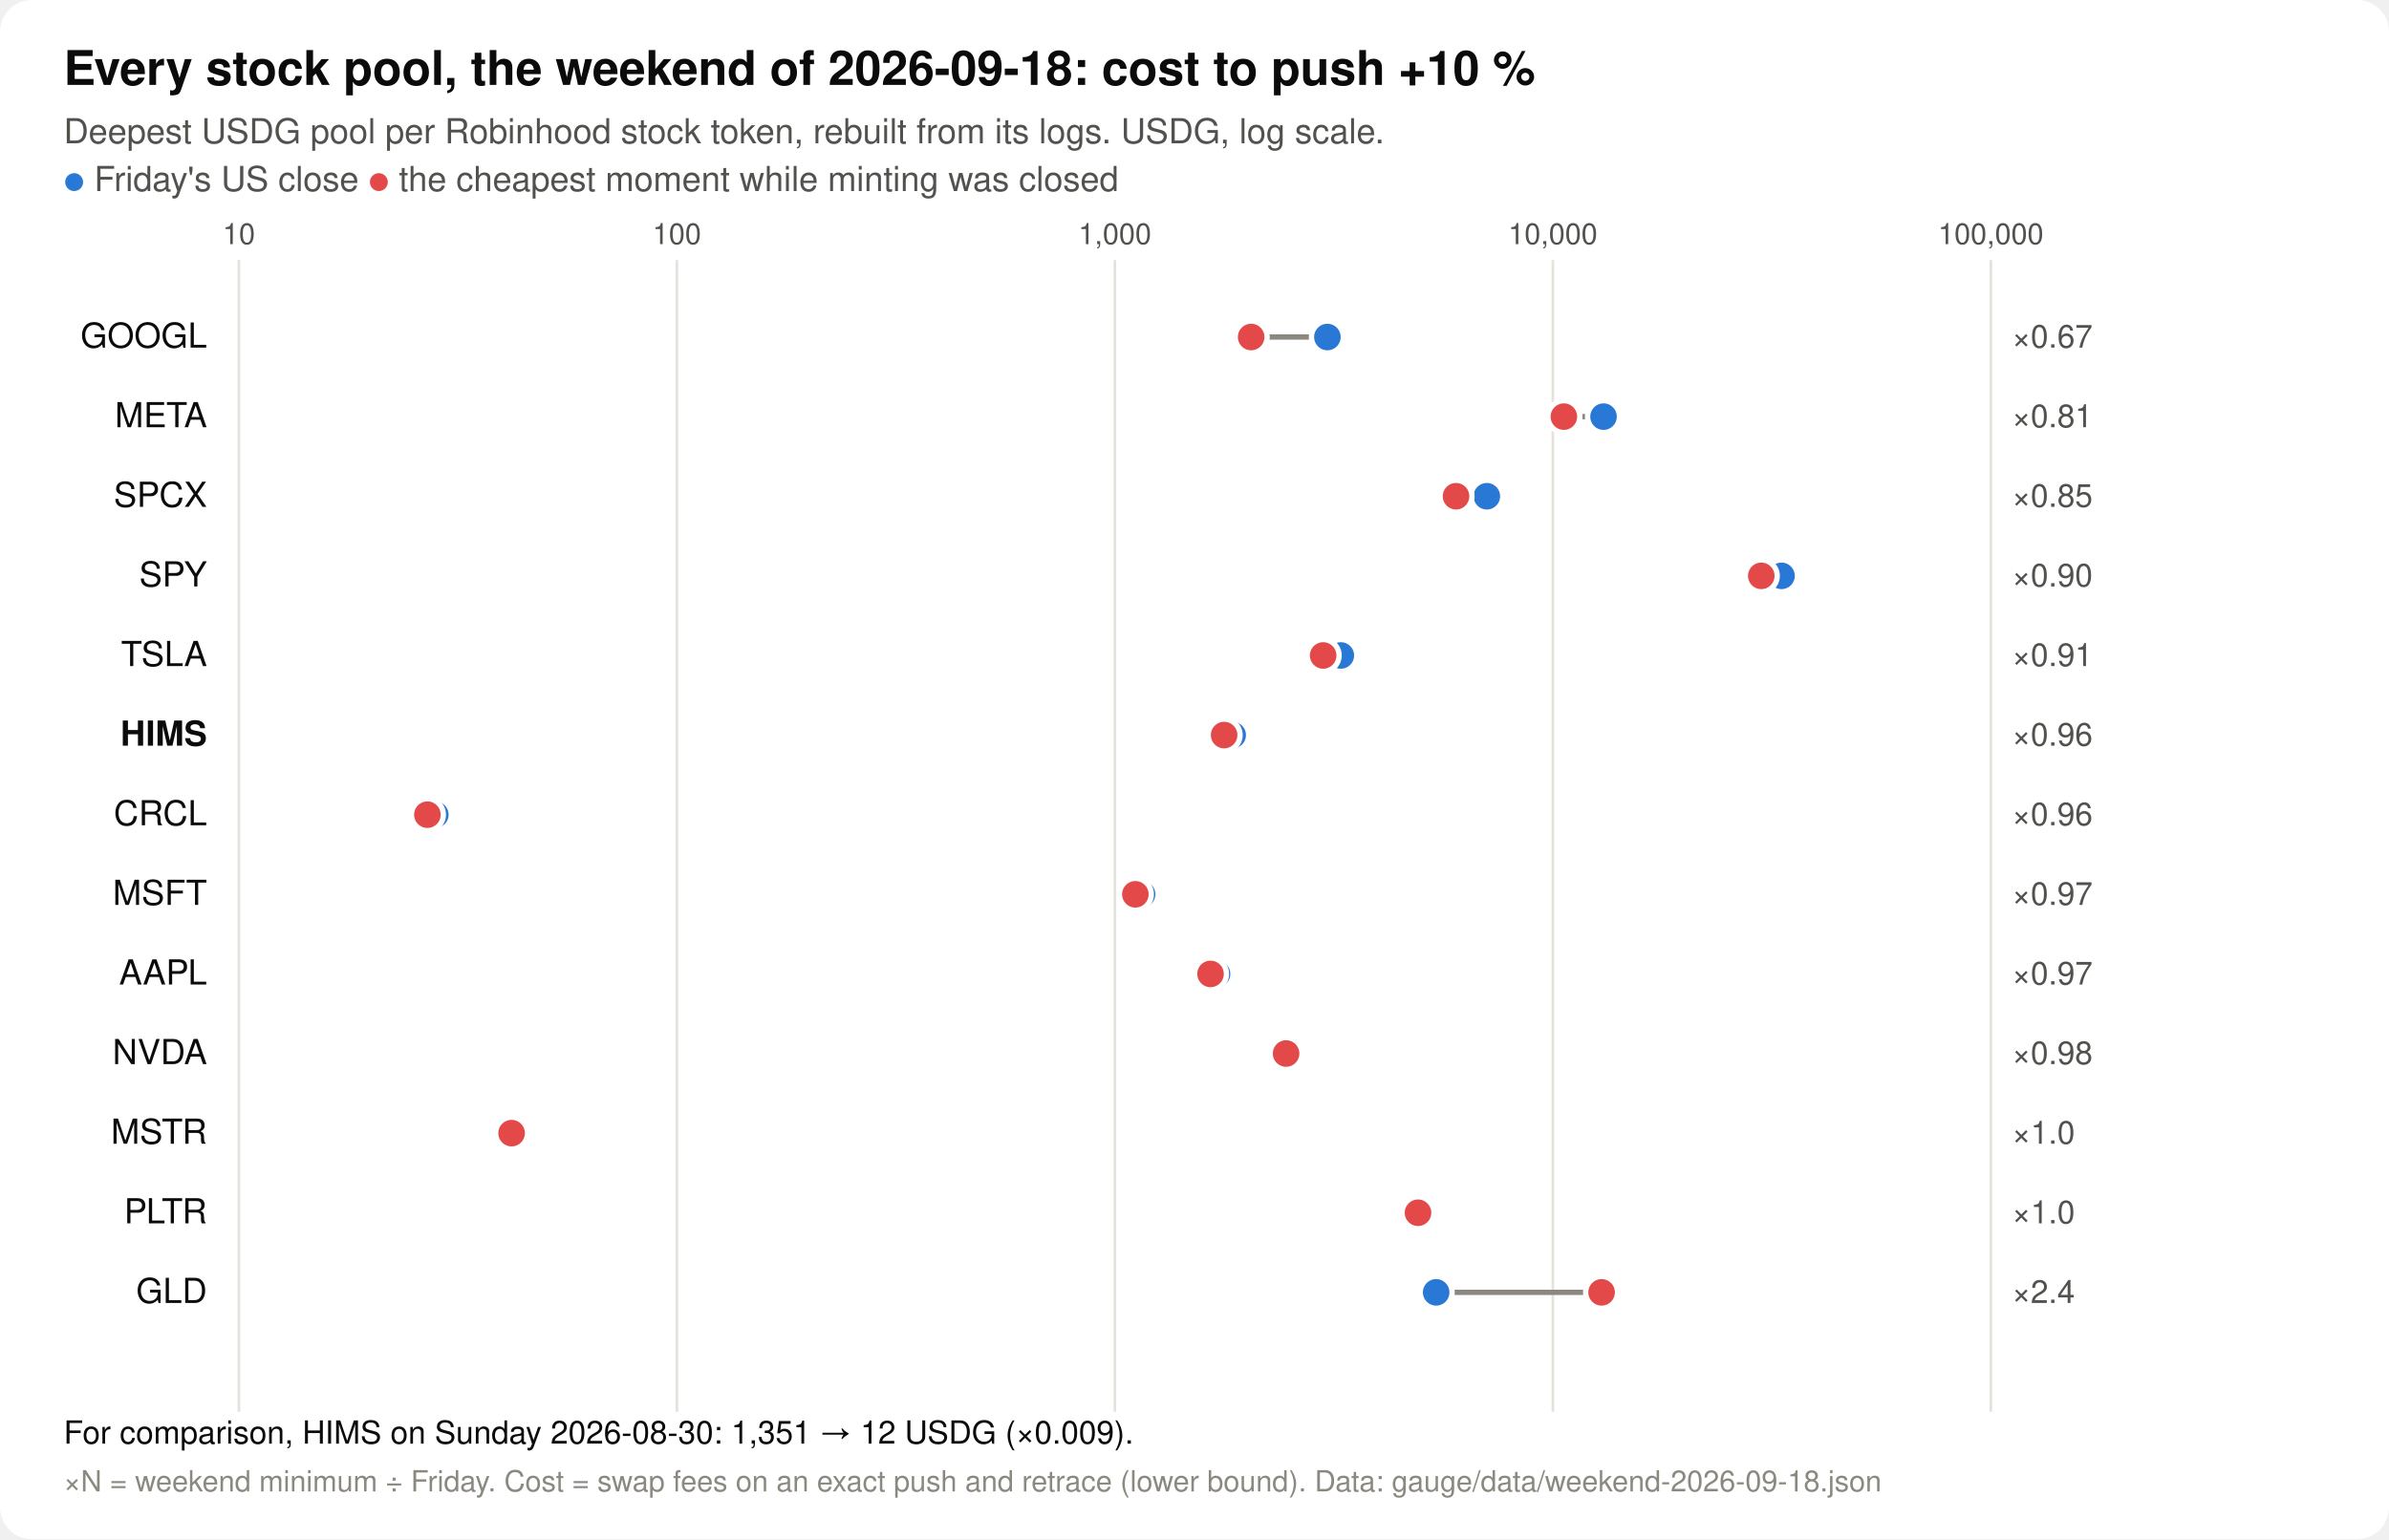
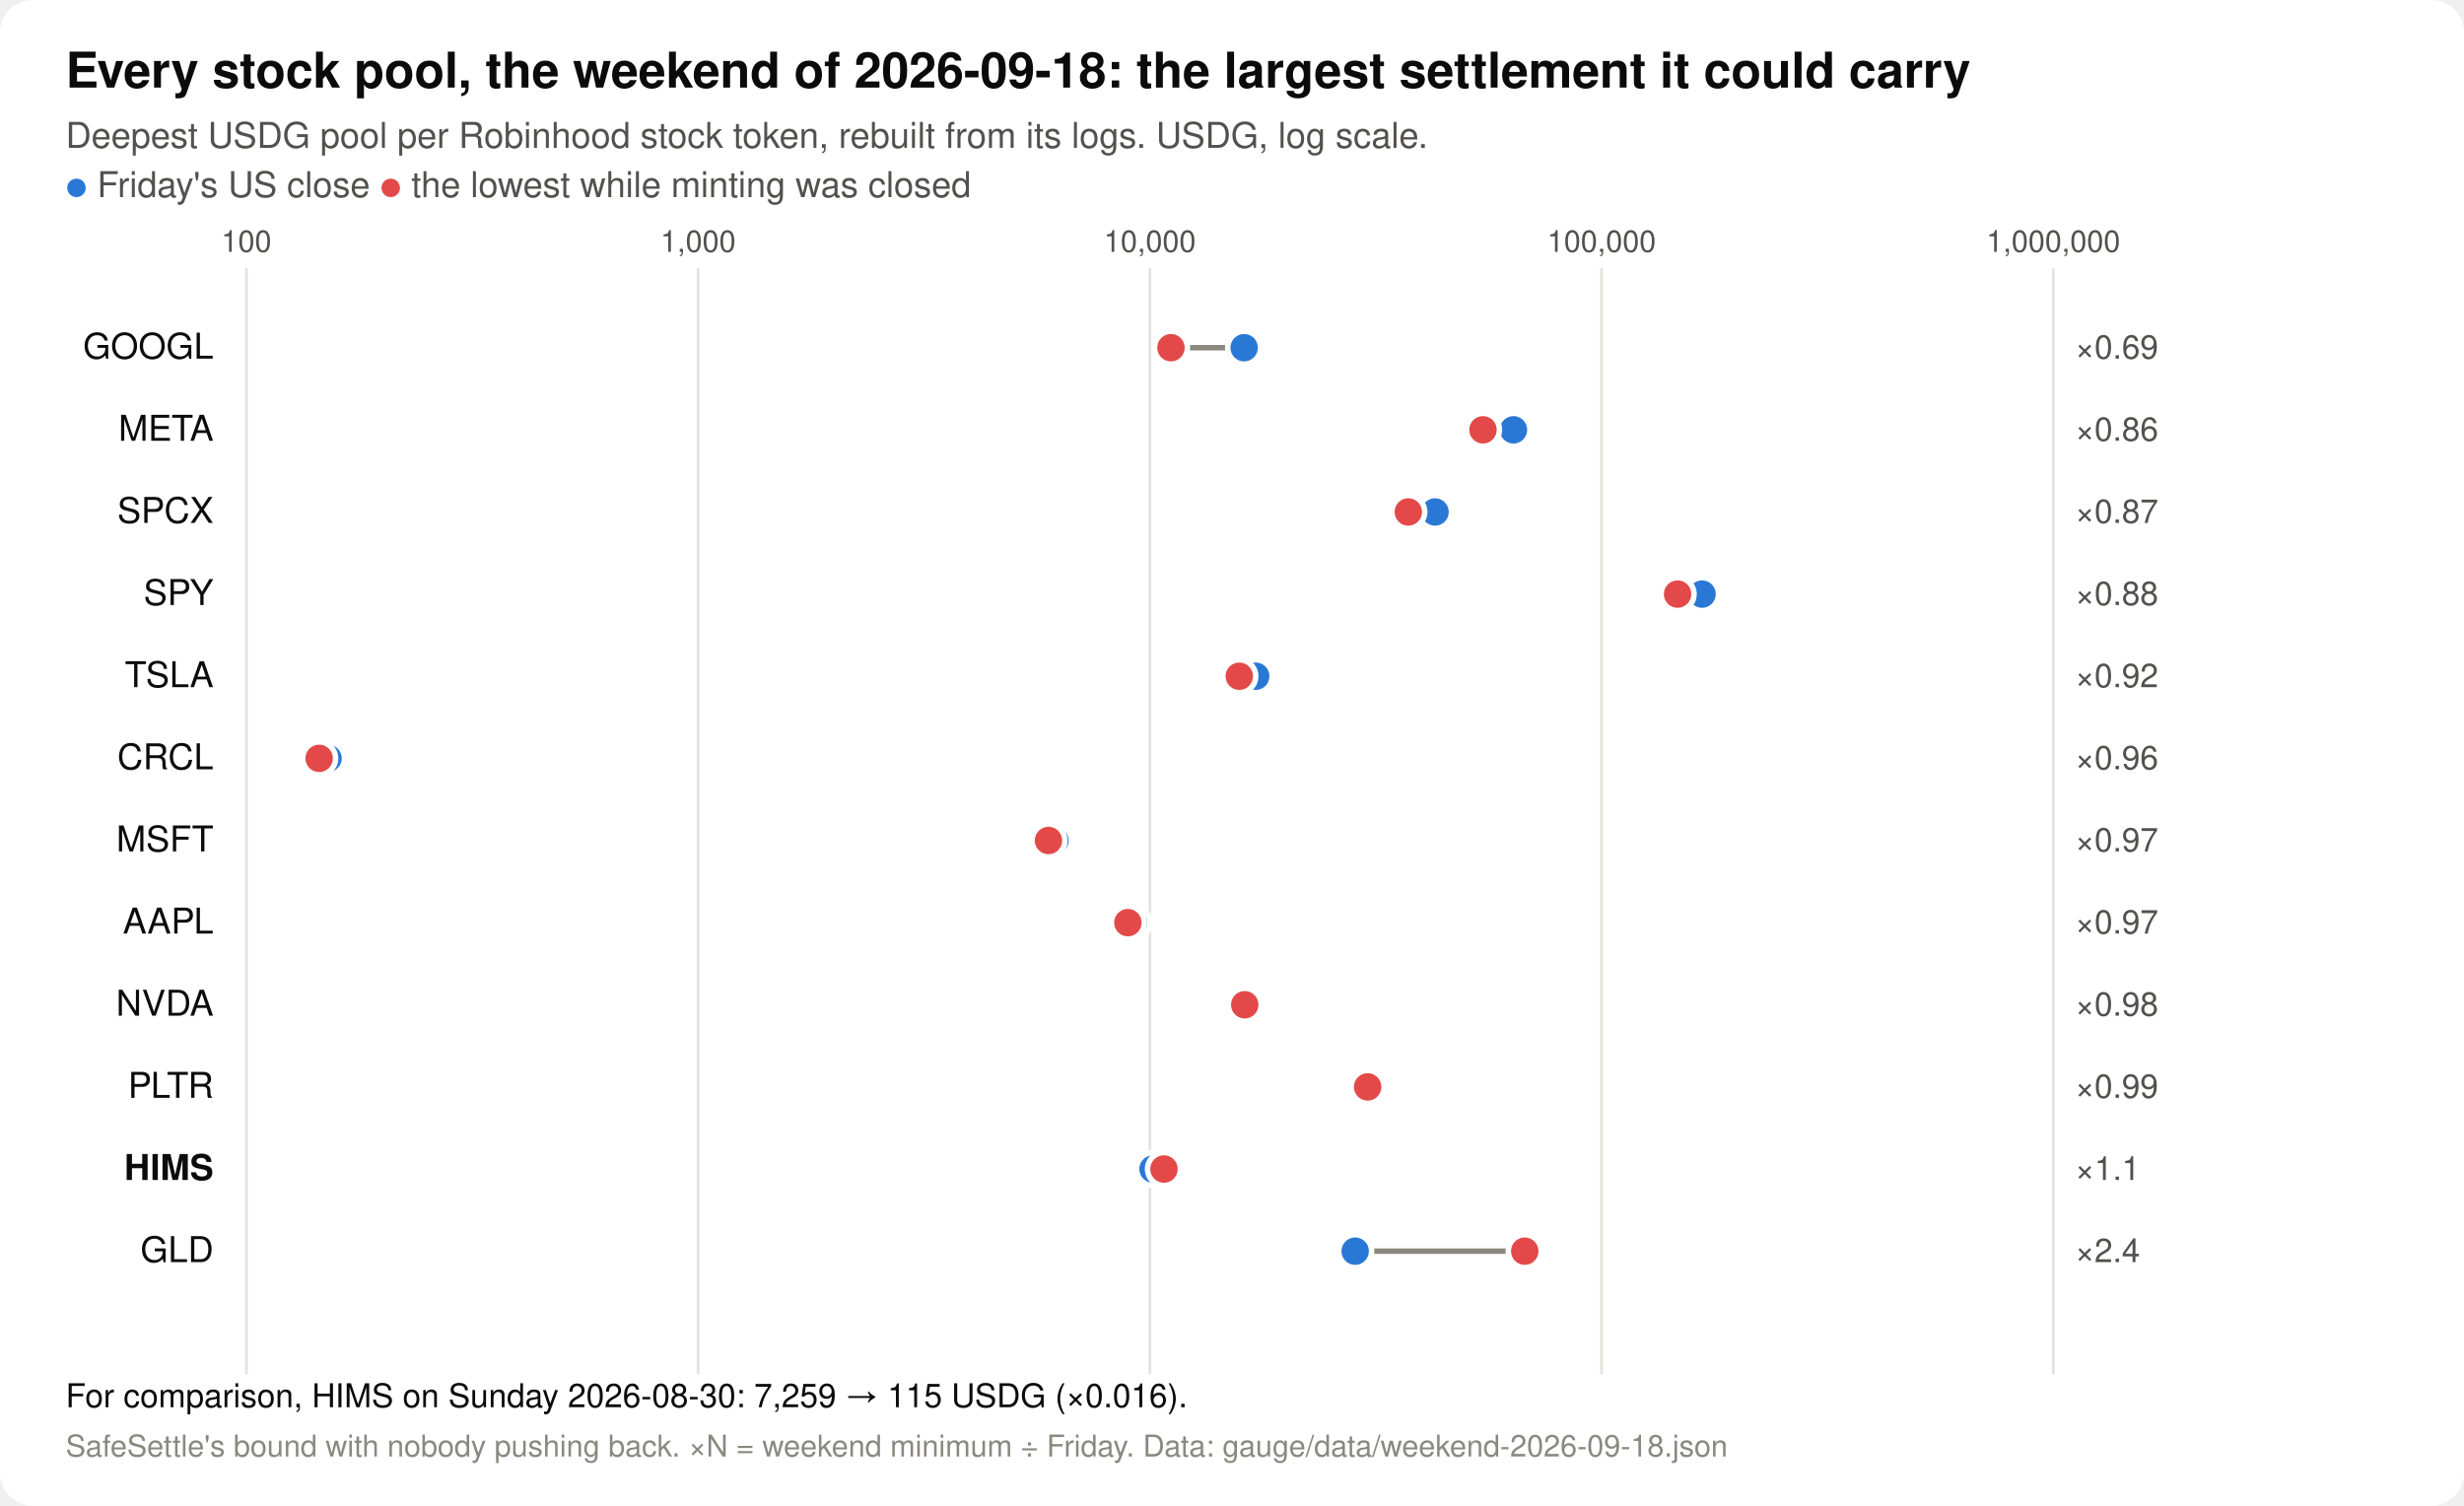
- <svg xmlns="http://www.w3.org/2000/svg" viewBox="0 0 900 580" width="900" height="580" font-family="-apple-system,Segoe UI,Helvetica,Arial,sans-serif">
-   <rect width="900" height="580" rx="12" fill="#ffffff" />
-   <text x="24" y="32" font-size="18" font-weight="700" fill="#0b0b0b">Every stock pool, the weekend of 2026-09-18: cost to push +10 %</text>
+ <svg xmlns="http://www.w3.org/2000/svg" viewBox="0 0 900 550" width="900" height="550" font-family="-apple-system,Segoe UI,Helvetica,Arial,sans-serif">
+   <rect width="900" height="550" rx="12" fill="#ffffff" />
+   <text x="24" y="32" font-size="18" font-weight="700" fill="#0b0b0b">Every stock pool, the weekend of 2026-09-18: the largest settlement it could carry</text>
  <text x="24" y="54" font-size="13" fill="#52514e">Deepest USDG pool per Robinhood stock token, rebuilt from its logs. USDG, log scale.</text>
  <text x="24" y="72" font-size="13" fill="#52514e">
-     <tspan fill="#2a78d6" font-weight="700">●</tspan> Friday's US close   <tspan fill="#e34948" font-weight="700">●</tspan> the cheapest moment while minting was closed</text>
-   <line x1="90" x2="90" y1="98" y2="532" stroke="#e4e2dc" />
-   <text x="90" y="92" font-size="11" text-anchor="middle" fill="#52514e">10</text>
-   <line x1="255" x2="255" y1="98" y2="532" stroke="#e4e2dc" />
-   <text x="255" y="92" font-size="11" text-anchor="middle" fill="#52514e">100</text>
-   <line x1="420" x2="420" y1="98" y2="532" stroke="#e4e2dc" />
-   <text x="420" y="92" font-size="11" text-anchor="middle" fill="#52514e">1,000</text>
-   <line x1="585" x2="585" y1="98" y2="532" stroke="#e4e2dc" />
-   <text x="585" y="92" font-size="11" text-anchor="middle" fill="#52514e">10,000</text>
-   <line x1="750" x2="750" y1="98" y2="532" stroke="#e4e2dc" />
-   <text x="750" y="92" font-size="11" text-anchor="middle" fill="#52514e">100,000</text>
+     <tspan fill="#2a78d6" font-weight="700">●</tspan> Friday's US close   <tspan fill="#e34948" font-weight="700">●</tspan> the lowest while minting was closed</text>
+   <line x1="90" x2="90" y1="98" y2="502" stroke="#e4e2dc" />
+   <text x="90" y="92" font-size="11" text-anchor="middle" fill="#52514e">100</text>
+   <line x1="255" x2="255" y1="98" y2="502" stroke="#e4e2dc" />
+   <text x="255" y="92" font-size="11" text-anchor="middle" fill="#52514e">1,000</text>
+   <line x1="420" x2="420" y1="98" y2="502" stroke="#e4e2dc" />
+   <text x="420" y="92" font-size="11" text-anchor="middle" fill="#52514e">10,000</text>
+   <line x1="585" x2="585" y1="98" y2="502" stroke="#e4e2dc" />
+   <text x="585" y="92" font-size="11" text-anchor="middle" fill="#52514e">100,000</text>
+   <line x1="750" x2="750" y1="98" y2="502" stroke="#e4e2dc" />
+   <text x="750" y="92" font-size="11" text-anchor="middle" fill="#52514e">1,000,000</text>
  <text x="78" y="131" font-size="13" text-anchor="end" font-weight="500" fill="#0b0b0b">GOOGL</text>
-   <line x1="500.064" x2="471.342" y1="127" y2="127" stroke="#8a887f" stroke-width="2" />
-   <circle cx="500.064" cy="127" r="6" fill="#2a78d6" stroke="#ffffff" stroke-width="2" />
-   <circle cx="471.342" cy="127" r="6" fill="#e34948" stroke="#ffffff" stroke-width="2" />
-   <text x="758" y="131" font-size="12" fill="#52514e">×0.67</text>
+   <line x1="454.44" x2="427.709" y1="127" y2="127" stroke="#8a887f" stroke-width="2" />
+   <circle cx="454.44" cy="127" r="6" fill="#2a78d6" stroke="#ffffff" stroke-width="2" />
+   <circle cx="427.709" cy="127" r="6" fill="#e34948" stroke="#ffffff" stroke-width="2" />
+   <text x="758" y="131" font-size="12" fill="#52514e">×0.69</text>
  <text x="78" y="161" font-size="13" text-anchor="end" font-weight="500" fill="#0b0b0b">META</text>
-   <line x1="604.094" x2="589.157" y1="157" y2="157" stroke="#8a887f" stroke-width="2" />
-   <circle cx="604.094" cy="157" r="6" fill="#2a78d6" stroke="#ffffff" stroke-width="2" />
-   <circle cx="589.157" cy="157" r="6" fill="#e34948" stroke="#ffffff" stroke-width="2" />
-   <text x="758" y="161" font-size="12" fill="#52514e">×0.81</text>
+   <line x1="552.811" x2="541.675" y1="157" y2="157" stroke="#8a887f" stroke-width="2" />
+   <circle cx="552.811" cy="157" r="6" fill="#2a78d6" stroke="#ffffff" stroke-width="2" />
+   <circle cx="541.675" cy="157" r="6" fill="#e34948" stroke="#ffffff" stroke-width="2" />
+   <text x="758" y="161" font-size="12" fill="#52514e">×0.86</text>
  <text x="78" y="191" font-size="13" text-anchor="end" font-weight="500" fill="#0b0b0b">SPCX</text>
-   <line x1="560.132" x2="548.526" y1="187" y2="187" stroke="#8a887f" stroke-width="2" />
-   <circle cx="560.132" cy="187" r="6" fill="#2a78d6" stroke="#ffffff" stroke-width="2" />
-   <circle cx="548.526" cy="187" r="6" fill="#e34948" stroke="#ffffff" stroke-width="2" />
-   <text x="758" y="191" font-size="12" fill="#52514e">×0.85</text>
+   <line x1="524.163" x2="514.401" y1="187" y2="187" stroke="#8a887f" stroke-width="2" />
+   <circle cx="524.163" cy="187" r="6" fill="#2a78d6" stroke="#ffffff" stroke-width="2" />
+   <circle cx="514.401" cy="187" r="6" fill="#e34948" stroke="#ffffff" stroke-width="2" />
+   <text x="758" y="191" font-size="12" fill="#52514e">×0.87</text>
  <text x="78" y="221" font-size="13" text-anchor="end" font-weight="500" fill="#0b0b0b">SPY</text>
-   <line x1="671.144" x2="663.52" y1="217" y2="217" stroke="#8a887f" stroke-width="2" />
-   <circle cx="671.144" cy="217" r="6" fill="#2a78d6" stroke="#ffffff" stroke-width="2" />
-   <circle cx="663.52" cy="217" r="6" fill="#e34948" stroke="#ffffff" stroke-width="2" />
-   <text x="758" y="221" font-size="12" fill="#52514e">×0.90</text>
+   <line x1="621.699" x2="612.757" y1="217" y2="217" stroke="#8a887f" stroke-width="2" />
+   <circle cx="621.699" cy="217" r="6" fill="#2a78d6" stroke="#ffffff" stroke-width="2" />
+   <circle cx="612.757" cy="217" r="6" fill="#e34948" stroke="#ffffff" stroke-width="2" />
+   <text x="758" y="221" font-size="12" fill="#52514e">×0.88</text>
  <text x="78" y="251" font-size="13" text-anchor="end" font-weight="500" fill="#0b0b0b">TSLA</text>
-   <line x1="505.13" x2="498.471" y1="247" y2="247" stroke="#8a887f" stroke-width="2" />
-   <circle cx="505.13" cy="247" r="6" fill="#2a78d6" stroke="#ffffff" stroke-width="2" />
-   <circle cx="498.471" cy="247" r="6" fill="#e34948" stroke="#ffffff" stroke-width="2" />
-   <text x="758" y="251" font-size="12" fill="#52514e">×0.91</text>
-   <text x="78" y="281" font-size="13" text-anchor="end" font-weight="700" fill="#0b0b0b">HIMS</text>
-   <line x1="464.386" x2="461.163" y1="277" y2="277" stroke="#8a887f" stroke-width="2" />
-   <circle cx="464.386" cy="277" r="6" fill="#2a78d6" stroke="#ffffff" stroke-width="2" />
-   <circle cx="461.163" cy="277" r="6" fill="#e34948" stroke="#ffffff" stroke-width="2" />
+   <line x1="458.663" x2="452.663" y1="247" y2="247" stroke="#8a887f" stroke-width="2" />
+   <circle cx="458.663" cy="247" r="6" fill="#2a78d6" stroke="#ffffff" stroke-width="2" />
+   <circle cx="452.663" cy="247" r="6" fill="#e34948" stroke="#ffffff" stroke-width="2" />
+   <text x="758" y="251" font-size="12" fill="#52514e">×0.92</text>
+   <text x="78" y="281" font-size="13" text-anchor="end" font-weight="500" fill="#0b0b0b">CRCL</text>
+   <line x1="119.821" x2="116.572" y1="277" y2="277" stroke="#8a887f" stroke-width="2" />
+   <circle cx="119.821" cy="277" r="6" fill="#2a78d6" stroke="#ffffff" stroke-width="2" />
+   <circle cx="116.572" cy="277" r="6" fill="#e34948" stroke="#ffffff" stroke-width="2" />
  <text x="758" y="281" font-size="12" fill="#52514e">×0.96</text>
-   <text x="78" y="311" font-size="13" text-anchor="end" font-weight="500" fill="#0b0b0b">CRCL</text>
-   <line x1="163.991" x2="161.012" y1="307" y2="307" stroke="#8a887f" stroke-width="2" />
-   <circle cx="163.991" cy="307" r="6" fill="#2a78d6" stroke="#ffffff" stroke-width="2" />
-   <circle cx="161.012" cy="307" r="6" fill="#e34948" stroke="#ffffff" stroke-width="2" />
-   <text x="758" y="311" font-size="12" fill="#52514e">×0.96</text>
-   <text x="78" y="341" font-size="13" text-anchor="end" font-weight="500" fill="#0b0b0b">MSFT</text>
-   <line x1="430.253" x2="427.72" y1="337" y2="337" stroke="#8a887f" stroke-width="2" />
-   <circle cx="430.253" cy="337" r="6" fill="#2a78d6" stroke="#ffffff" stroke-width="2" />
-   <circle cx="427.72" cy="337" r="6" fill="#e34948" stroke="#ffffff" stroke-width="2" />
+   <text x="78" y="311" font-size="13" text-anchor="end" font-weight="500" fill="#0b0b0b">MSFT</text>
+   <line x1="385.328" x2="382.962" y1="307" y2="307" stroke="#8a887f" stroke-width="2" />
+   <circle cx="385.328" cy="307" r="6" fill="#2a78d6" stroke="#ffffff" stroke-width="2" />
+   <circle cx="382.962" cy="307" r="6" fill="#e34948" stroke="#ffffff" stroke-width="2" />
+   <text x="758" y="311" font-size="12" fill="#52514e">×0.97</text>
+   <text x="78" y="341" font-size="13" text-anchor="end" font-weight="500" fill="#0b0b0b">AAPL</text>
+   <line x1="414.026" x2="411.969" y1="337" y2="337" stroke="#8a887f" stroke-width="2" />
+   <circle cx="414.026" cy="337" r="6" fill="#2a78d6" stroke="#ffffff" stroke-width="2" />
+   <circle cx="411.969" cy="337" r="6" fill="#e34948" stroke="#ffffff" stroke-width="2" />
  <text x="758" y="341" font-size="12" fill="#52514e">×0.97</text>
-   <text x="78" y="371" font-size="13" text-anchor="end" font-weight="500" fill="#0b0b0b">AAPL</text>
-   <line x1="458.498" x2="456.039" y1="367" y2="367" stroke="#8a887f" stroke-width="2" />
-   <circle cx="458.498" cy="367" r="6" fill="#2a78d6" stroke="#ffffff" stroke-width="2" />
-   <circle cx="456.039" cy="367" r="6" fill="#e34948" stroke="#ffffff" stroke-width="2" />
-   <text x="758" y="371" font-size="12" fill="#52514e">×0.97</text>
-   <text x="78" y="401" font-size="13" text-anchor="end" font-weight="500" fill="#0b0b0b">NVDA</text>
-   <line x1="485.89" x2="484.503" y1="397" y2="397" stroke="#8a887f" stroke-width="2" />
-   <circle cx="485.89" cy="397" r="6" fill="#2a78d6" stroke="#ffffff" stroke-width="2" />
-   <circle cx="484.503" cy="397" r="6" fill="#e34948" stroke="#ffffff" stroke-width="2" />
-   <text x="758" y="401" font-size="12" fill="#52514e">×0.98</text>
-   <text x="78" y="431" font-size="13" text-anchor="end" font-weight="500" fill="#0b0b0b">MSTR</text>
-   <line x1="192.728" x2="192.728" y1="427" y2="427" stroke="#8a887f" stroke-width="2" />
-   <circle cx="192.728" cy="427" r="6" fill="#2a78d6" stroke="#ffffff" stroke-width="2" />
-   <circle cx="192.728" cy="427" r="6" fill="#e34948" stroke="#ffffff" stroke-width="2" />
-   <text x="758" y="431" font-size="12" fill="#52514e">×1.0</text>
-   <text x="78" y="461" font-size="13" text-anchor="end" font-weight="500" fill="#0b0b0b">PLTR</text>
-   <line x1="533.861" x2="534.203" y1="457" y2="457" stroke="#8a887f" stroke-width="2" />
-   <circle cx="533.861" cy="457" r="6" fill="#2a78d6" stroke="#ffffff" stroke-width="2" />
-   <circle cx="534.203" cy="457" r="6" fill="#e34948" stroke="#ffffff" stroke-width="2" />
-   <text x="758" y="461" font-size="12" fill="#52514e">×1.0</text>
-   <text x="78" y="491" font-size="13" text-anchor="end" font-weight="500" fill="#0b0b0b">GLD</text>
-   <line x1="541.039" x2="603.365" y1="487" y2="487" stroke="#8a887f" stroke-width="2" />
-   <circle cx="541.039" cy="487" r="6" fill="#2a78d6" stroke="#ffffff" stroke-width="2" />
-   <circle cx="603.365" cy="487" r="6" fill="#e34948" stroke="#ffffff" stroke-width="2" />
-   <text x="758" y="491" font-size="12" fill="#52514e">×2.4</text>
-   <text x="24" y="544" font-size="12" fill="#0b0b0b">For comparison, HIMS on Sunday 2026-08-30: 1,351 → 12 USDG (×0.009).</text>
-   <text x="24" y="562" font-size="11" fill="#8a887f">×N = weekend minimum ÷ Friday. Cost = swap fees on an exact push and retrace (lower bound). Data: gauge/data/weekend-2026-09-18.json</text>
+   <text x="78" y="371" font-size="13" text-anchor="end" font-weight="500" fill="#0b0b0b">NVDA</text>
+   <line x1="455.902" x2="454.649" y1="367" y2="367" stroke="#8a887f" stroke-width="2" />
+   <circle cx="455.902" cy="367" r="6" fill="#2a78d6" stroke="#ffffff" stroke-width="2" />
+   <circle cx="454.649" cy="367" r="6" fill="#e34948" stroke="#ffffff" stroke-width="2" />
+   <text x="758" y="371" font-size="12" fill="#52514e">×0.98</text>
+   <text x="78" y="401" font-size="13" text-anchor="end" font-weight="500" fill="#0b0b0b">PLTR</text>
+   <line x1="500.296" x2="499.54" y1="397" y2="397" stroke="#8a887f" stroke-width="2" />
+   <circle cx="500.296" cy="397" r="6" fill="#2a78d6" stroke="#ffffff" stroke-width="2" />
+   <circle cx="499.54" cy="397" r="6" fill="#e34948" stroke="#ffffff" stroke-width="2" />
+   <text x="758" y="401" font-size="12" fill="#52514e">×0.99</text>
+   <text x="78" y="431" font-size="13" text-anchor="end" font-weight="700" fill="#0b0b0b">HIMS</text>
+   <line x1="421.156" x2="425.156" y1="427" y2="427" stroke="#8a887f" stroke-width="2" />
+   <circle cx="421.156" cy="427" r="6" fill="#2a78d6" stroke="#ffffff" stroke-width="2" />
+   <circle cx="425.156" cy="427" r="6" fill="#e34948" stroke="#ffffff" stroke-width="2" />
+   <text x="758" y="431" font-size="12" fill="#52514e">×1.1</text>
+   <text x="78" y="461" font-size="13" text-anchor="end" font-weight="500" fill="#0b0b0b">GLD</text>
+   <line x1="494.989" x2="556.929" y1="457" y2="457" stroke="#8a887f" stroke-width="2" />
+   <circle cx="494.989" cy="457" r="6" fill="#2a78d6" stroke="#ffffff" stroke-width="2" />
+   <circle cx="556.929" cy="457" r="6" fill="#e34948" stroke="#ffffff" stroke-width="2" />
+   <text x="758" y="461" font-size="12" fill="#52514e">×2.4</text>
+   <text x="24" y="514" font-size="12" fill="#0b0b0b">For comparison, HIMS on Sunday 2026-08-30: 7,259 → 115 USDG (×0.016).</text>
+   <text x="24" y="532" font-size="11" fill="#8a887f">SafeSettle's bound with nobody pushing back. ×N = weekend minimum ÷ Friday. Data: gauge/data/weekend-2026-09-18.json</text>
</svg>
